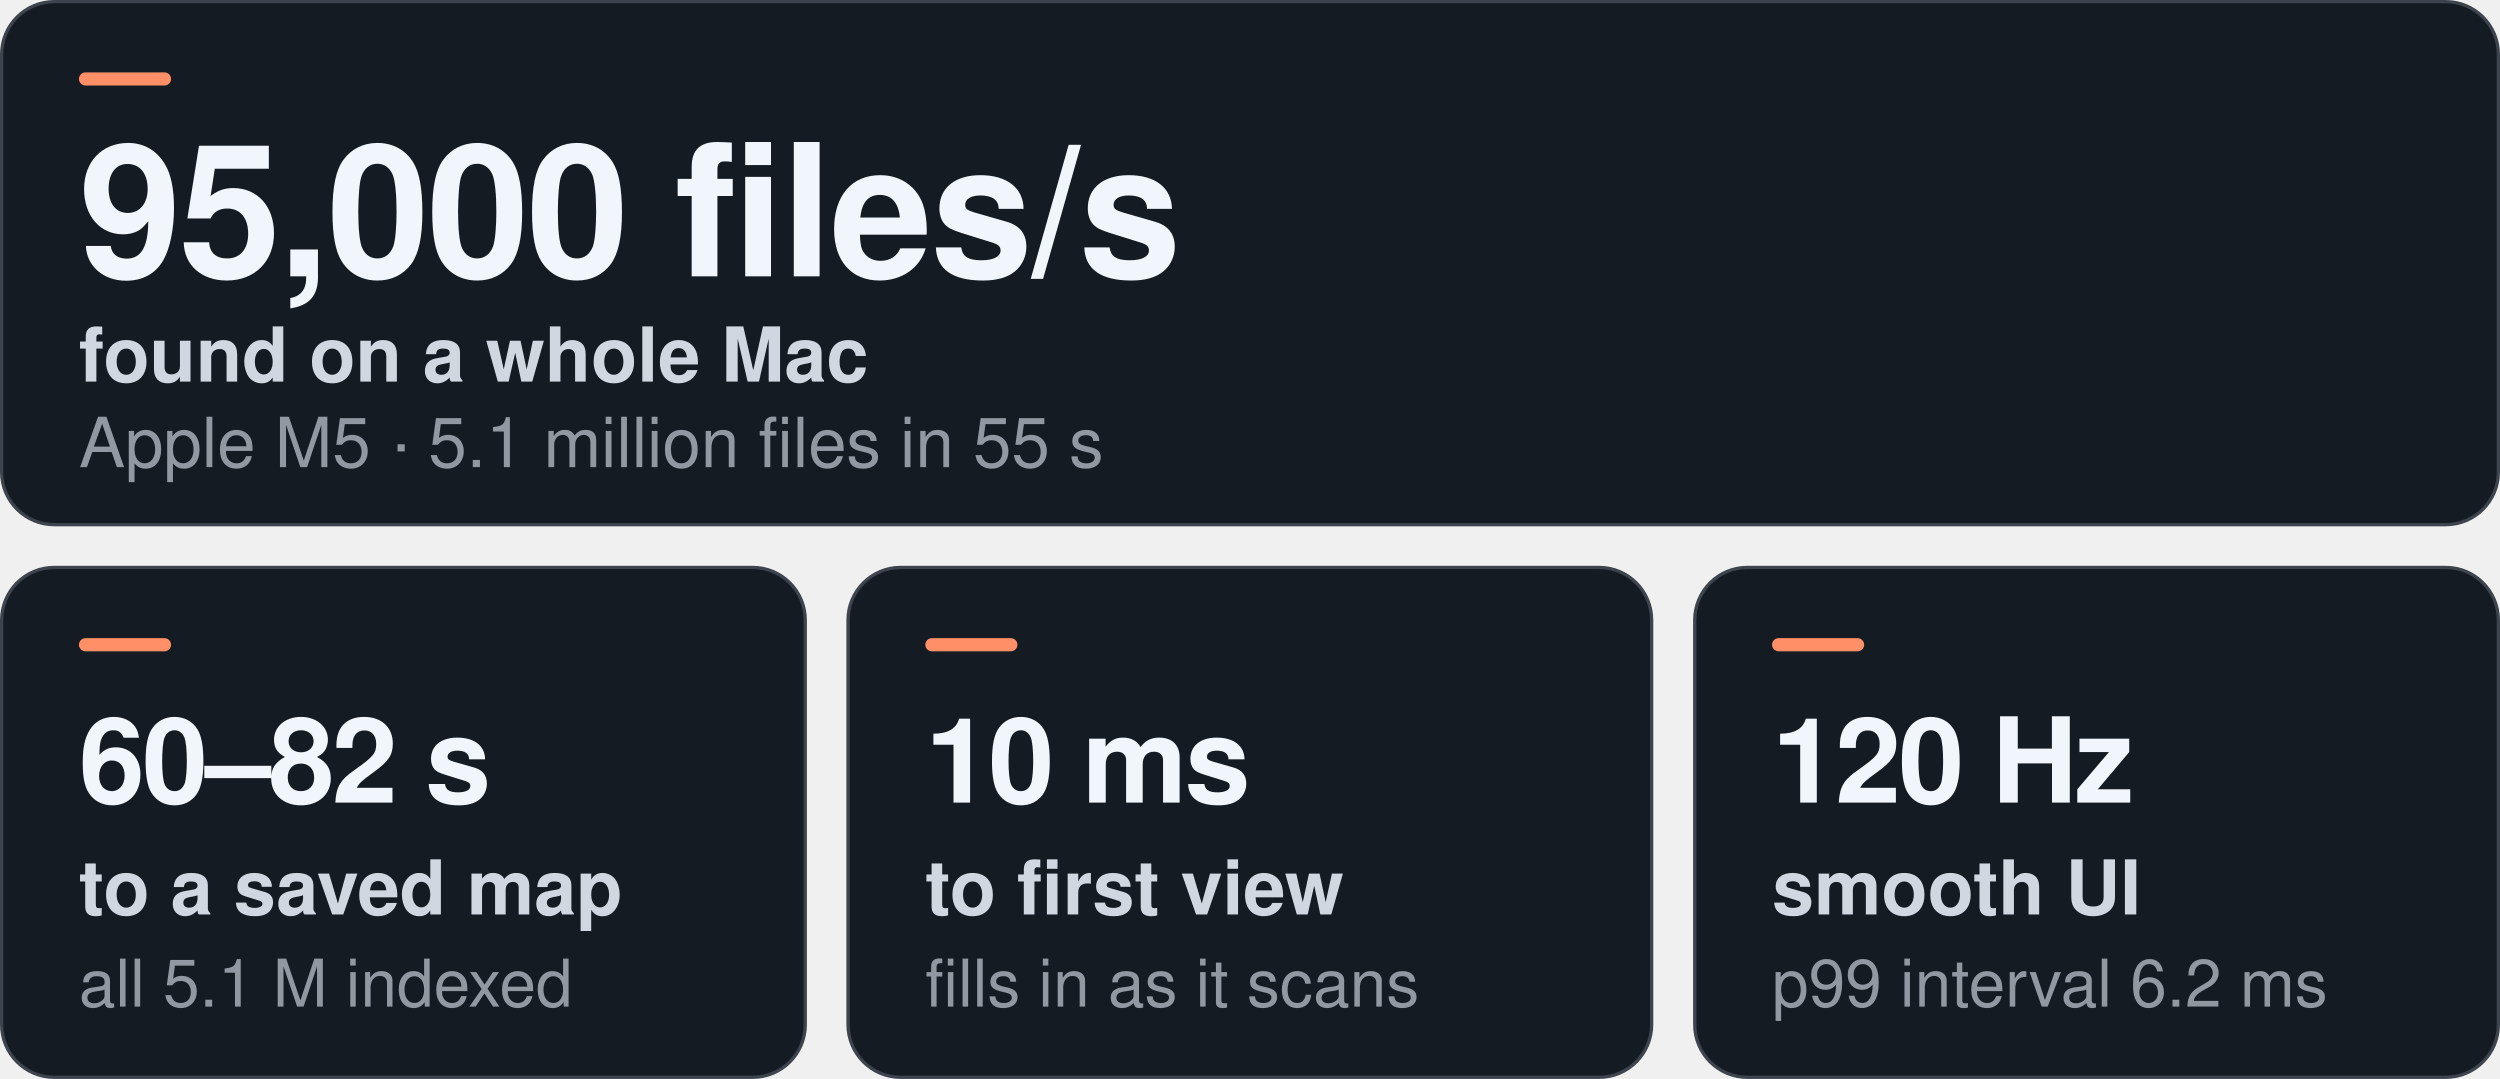
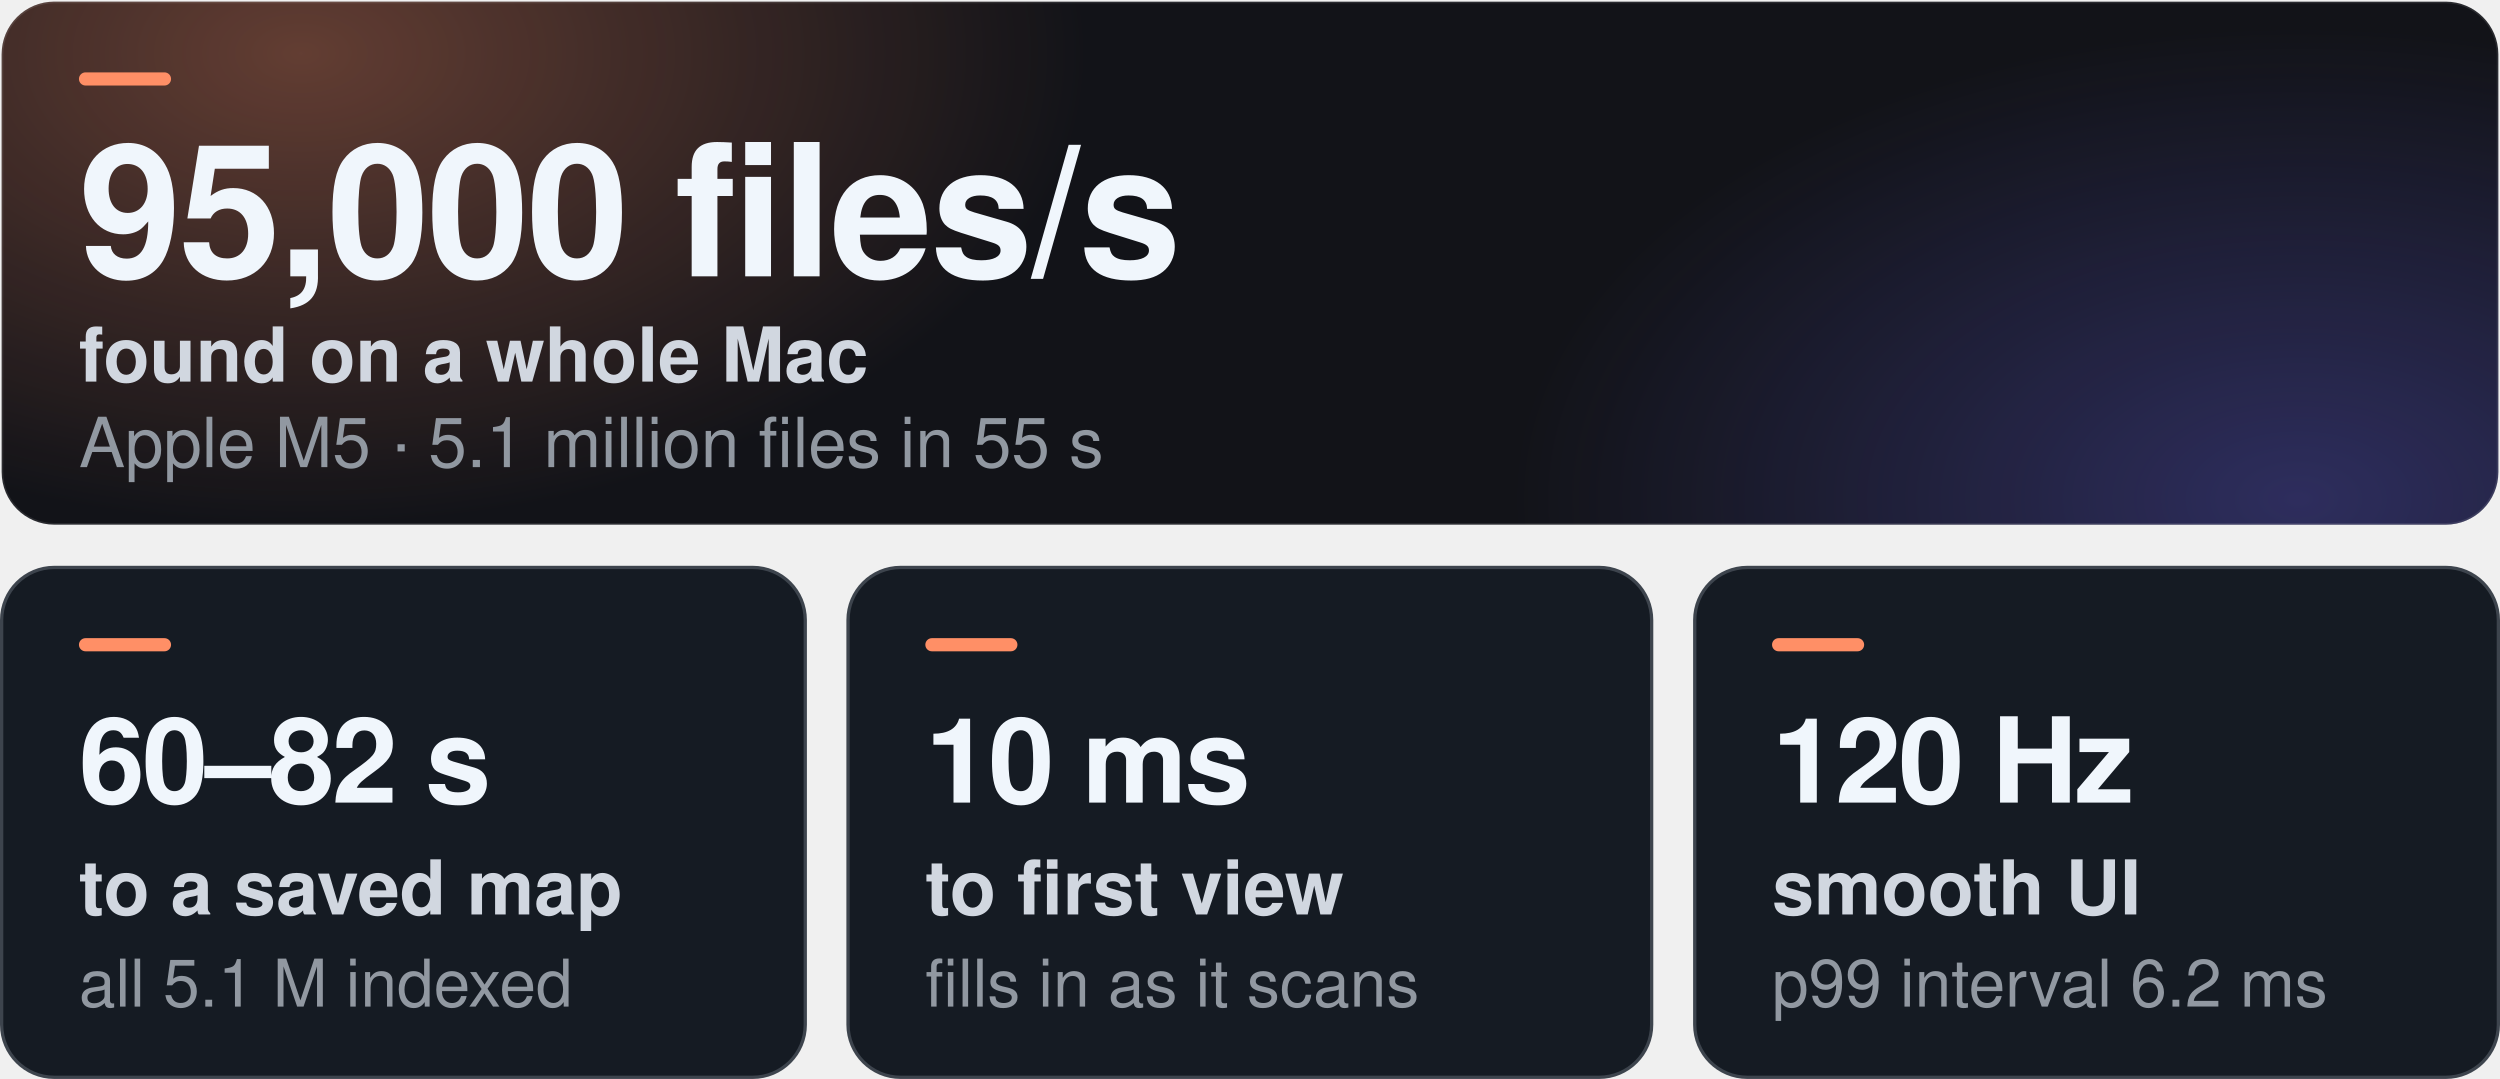
<svg xmlns="http://www.w3.org/2000/svg" width="760" height="328" viewBox="0 0 760 328" role="img" aria-labelledby="t d">
+   <defs>
+     <radialGradient id="coral" cx=".12" cy=".1" r=".9" gradientTransform="translate(.12 .1) scale(.35 1) translate(-.12 -.1)">
+       <stop offset="0" stop-color="#FF8F66" stop-opacity=".34" />
+       <stop offset="1" stop-color="#FF8F66" stop-opacity="0" />
+     </radialGradient>
+     <radialGradient id="indigo" cx=".92" cy=".95" r=".9" gradientTransform="translate(.92 .95) scale(.35 1) translate(-.92 -.95)">
+       <stop offset="0" stop-color="#6E6BFF" stop-opacity=".30" />
+       <stop offset="1" stop-color="#6E6BFF" stop-opacity="0" />
+     </radialGradient>
+   </defs>
  <g font-family="-apple-system,BlinkMacSystemFont,'Segoe UI',Helvetica,Arial,sans-serif">
-     <rect x="0.5" y="0.5" width="759.0" height="159" rx="16" fill="#151B23" fill-opacity="1" stroke="#3D444D" stroke-opacity="1" />
+     <rect x="0.5" y="0.5" width="759.0" height="159" rx="16" fill="#121318" />
+     <rect x="0.5" y="0.5" width="759.0" height="159" rx="16" fill="url(#coral)" />
+     <rect x="0.5" y="0.5" width="759.0" height="159" rx="16" fill="url(#indigo)" />
+     <rect x="0.5" y="0.5" width="759.0" height="159" rx="16" fill="none" stroke="#FFFFFF" stroke-opacity=".10" />
    <rect x="24.0" y="22" width="28" height="4" rx="2" fill="#FF8F66" />
    <text x="24.0" y="84" fill="#F0F6FC" font-size="56" font-weight="600" letter-spacing="-.8">95,000 files/s</text>
    <text x="24.0" y="116" fill="#D1D7E0" font-size="23" font-weight="600">found on a whole Mac</text>
    <text x="24.0" y="142" fill="#9198A1" font-size="21">Apple M5 · 5.1 million files in 55 s</text>
    <rect x="0.5" y="172.5" width="244.3" height="155" rx="16" fill="#151B23" fill-opacity="1" stroke="#3D444D" stroke-opacity="1" />
    <rect x="24.0" y="194" width="28" height="4" rx="2" fill="#FF8F66" />
    <text x="24.0" y="244" fill="#F0F6FC" font-size="36" font-weight="600" letter-spacing="-.8">60–82 s</text>
    <text x="24.0" y="278" fill="#D1D7E0" font-size="23" font-weight="600">to a saved map</text>
    <text x="24.0" y="306" fill="#9198A1" font-size="20">all 5.1 M indexed</text>
    <rect x="257.8" y="172.5" width="244.3" height="155" rx="16" fill="#151B23" fill-opacity="1" stroke="#3D444D" stroke-opacity="1" />
    <rect x="281.3" y="194" width="28" height="4" rx="2" fill="#FF8F66" />
    <text x="281.3" y="244" fill="#F0F6FC" font-size="36" font-weight="600" letter-spacing="-.8">10 ms</text>
    <text x="281.3" y="278" fill="#D1D7E0" font-size="23" font-weight="600">to first view</text>
    <text x="281.3" y="306" fill="#9198A1" font-size="20">fills in as it scans</text>
    <rect x="515.2" y="172.5" width="244.3" height="155" rx="16" fill="#151B23" fill-opacity="1" stroke="#3D444D" stroke-opacity="1" />
    <rect x="538.7" y="194" width="28" height="4" rx="2" fill="#FF8F66" />
    <text x="538.7" y="244" fill="#F0F6FC" font-size="36" font-weight="600" letter-spacing="-.8">120 Hz</text>
    <text x="538.7" y="278" fill="#D1D7E0" font-size="23" font-weight="600">smooth UI</text>
    <text x="538.7" y="306" fill="#9198A1" font-size="20">p99 interval 6.2 ms</text>
  </g>
</svg>
